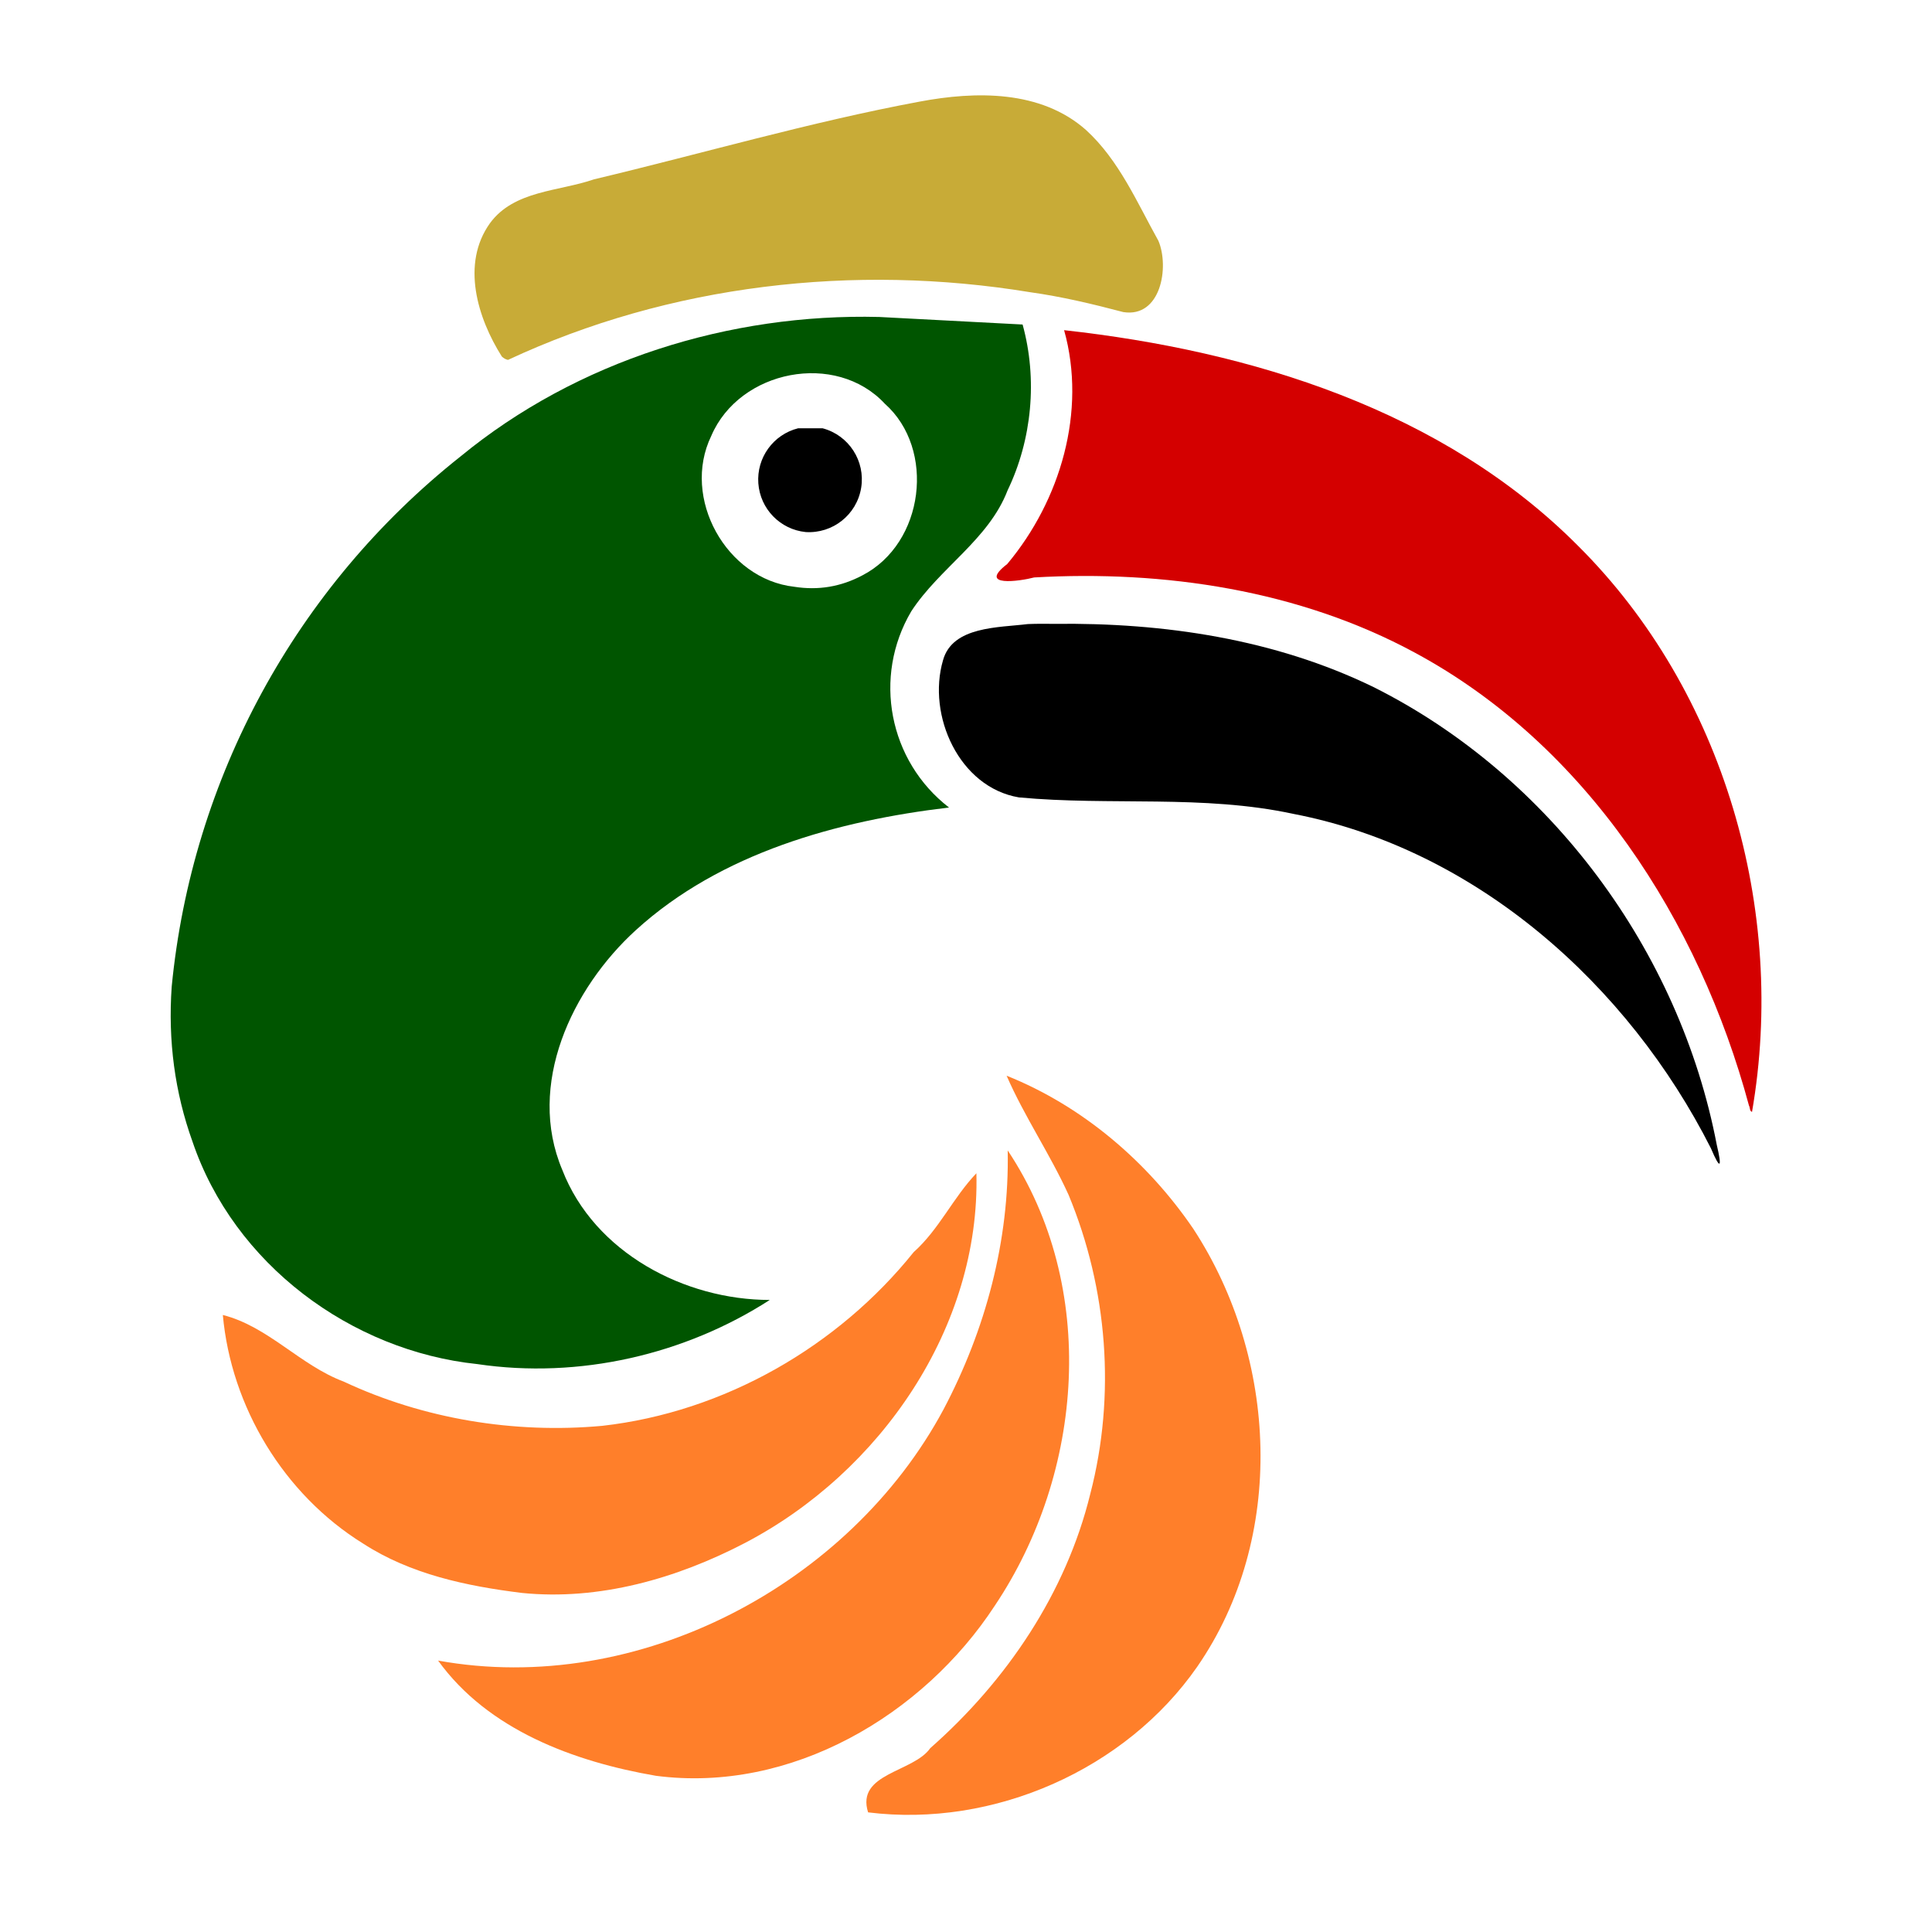
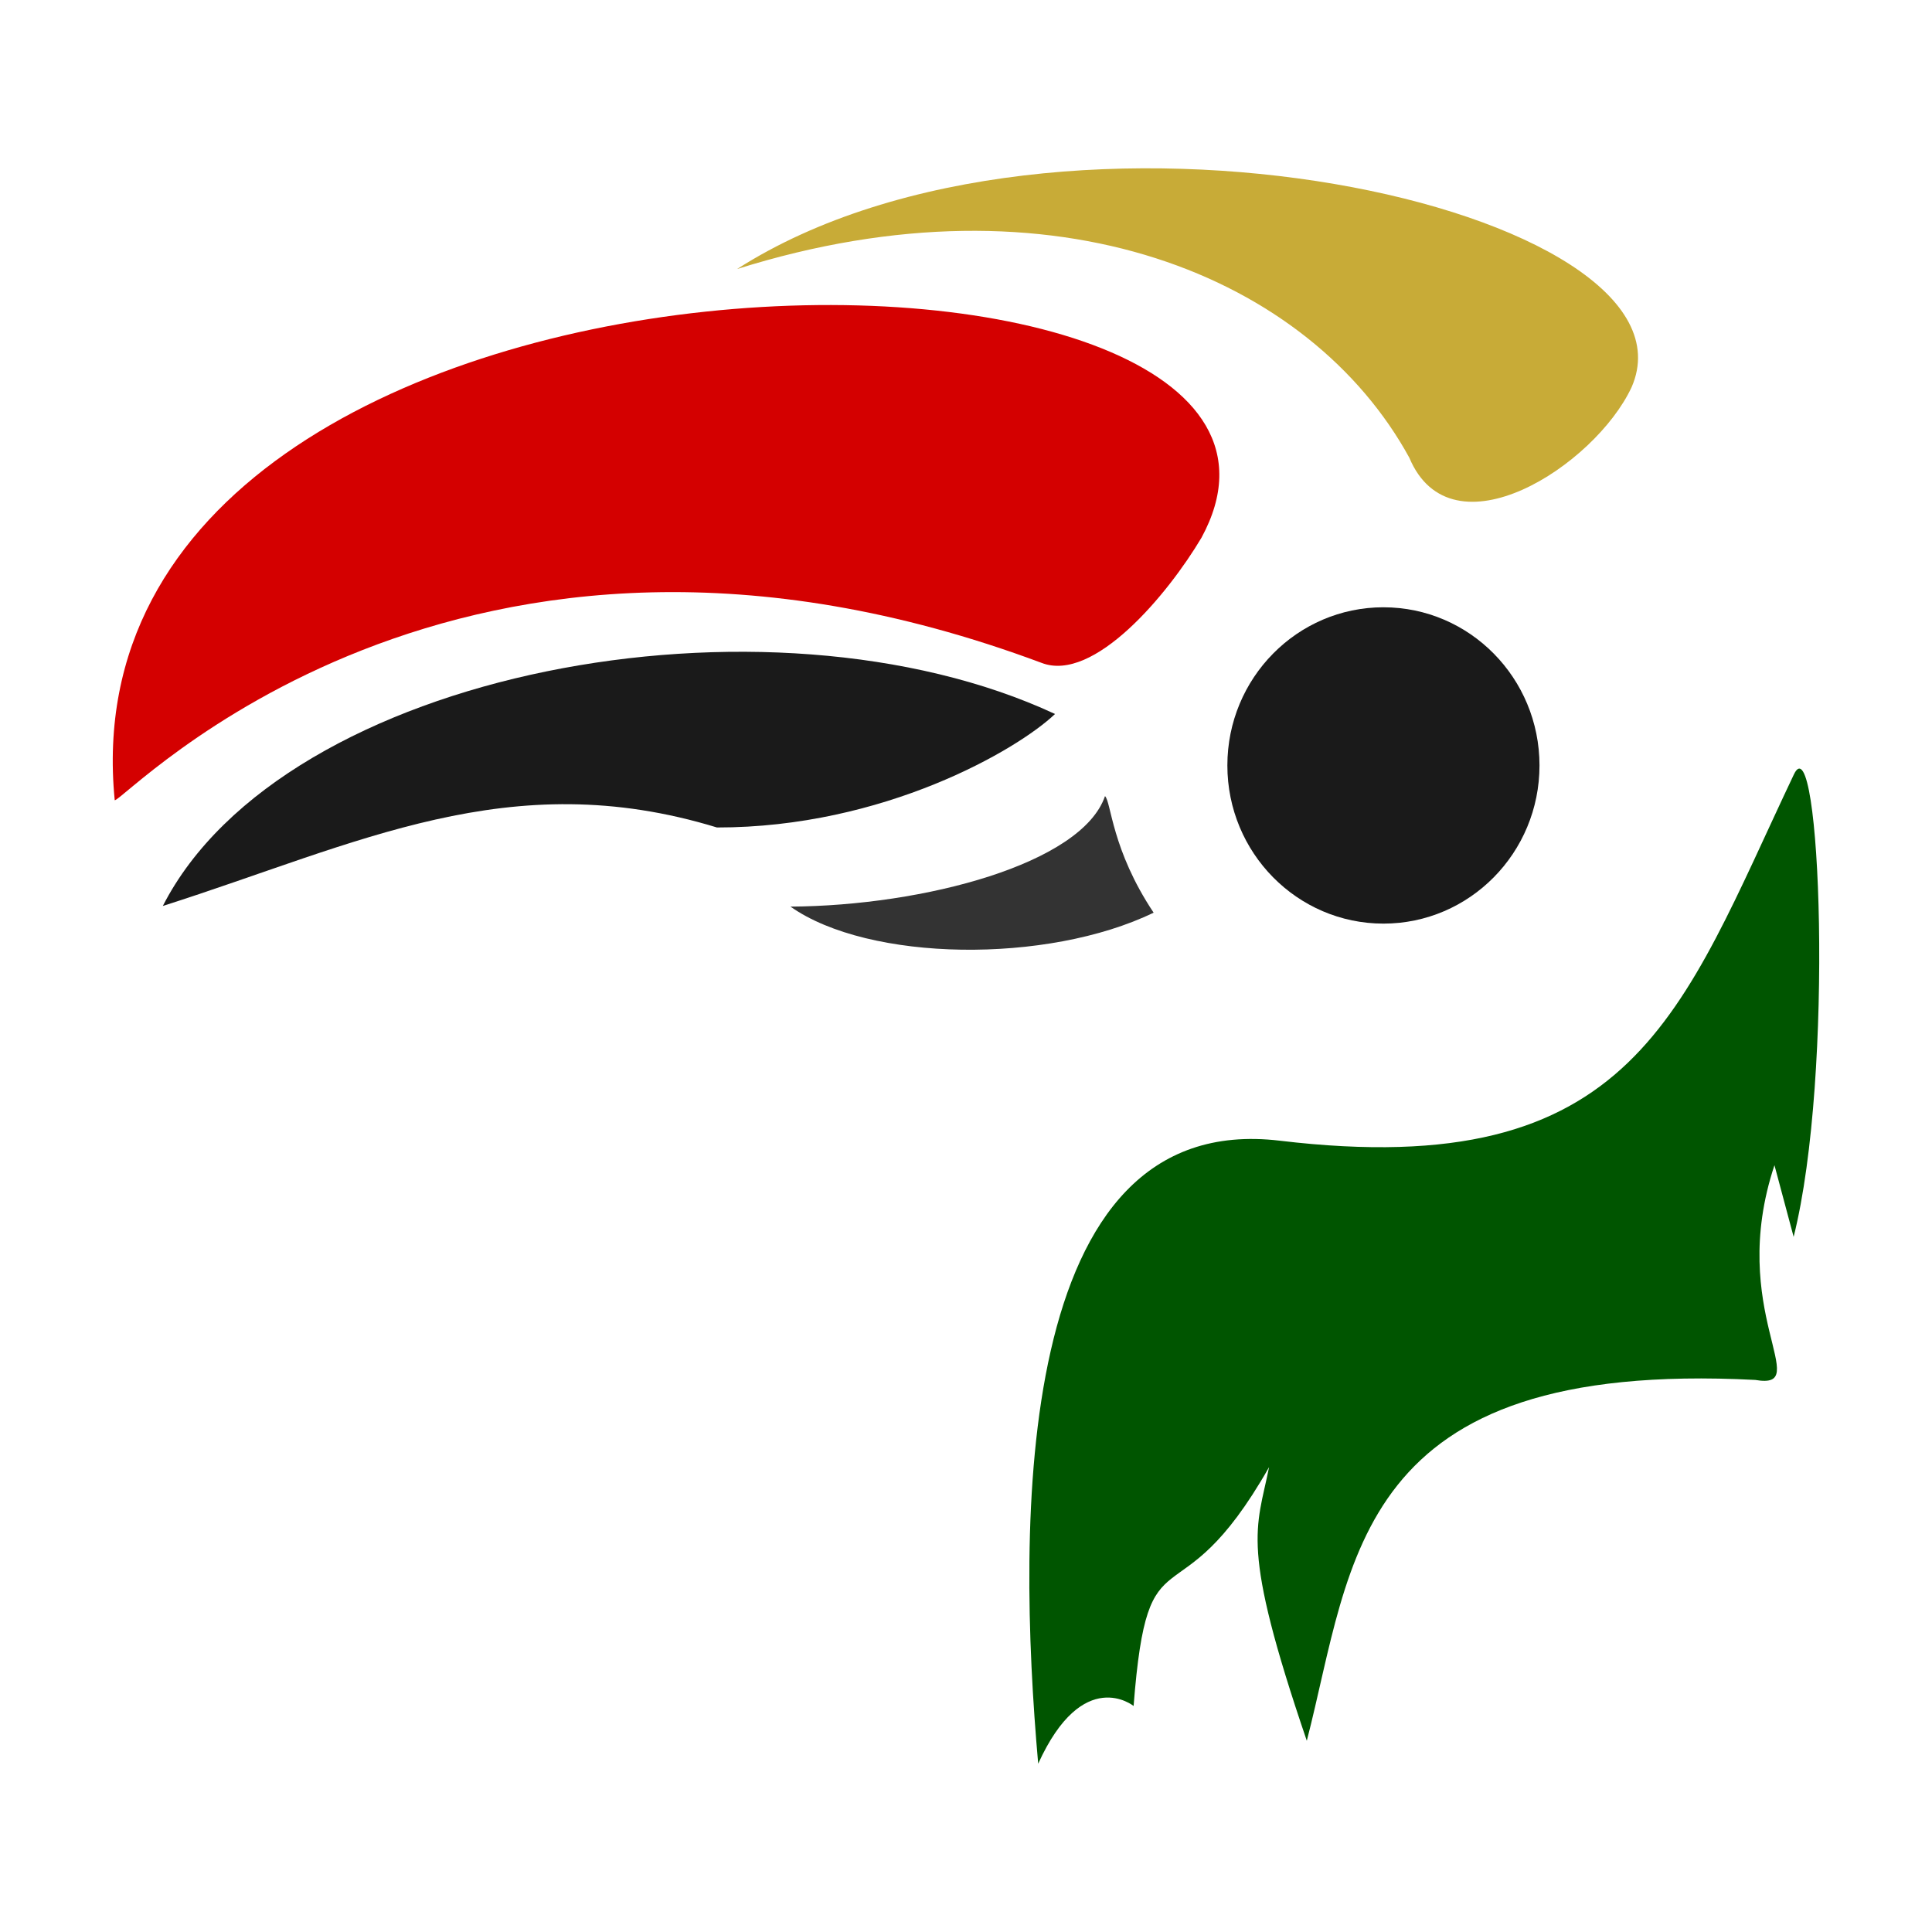
- <svg xmlns="http://www.w3.org/2000/svg" viewBox="0 0 1024 1024">
-   <path fill="#ff7f2a" d="M460.11 960.59c-6.58-20.816 24.022-21.174 32.944-34.03 40.608-35.76 71.99-82.373 84.825-134.801 13.577-52.23 9.187-108.67-11.52-158.48-9.822-21.604-23.342-41.377-32.84-63.135 40.404 16.157 74.87 45.77 99.011 81.233 44.737 68.485 49.331 163.575 2.036 232.006-37.858 54.488-107.824 85.495-174.457 77.207" />
-   <path fill="#ff7f2a" d="M347.637 941.206c-43.478-7.486-89.026-24.37-115.432-61.059 106.244 19.206 218.163-40.45 267.857-133.079 22.319-42.201 35-89.634 34.042-137.327 48.057 72.135 40.483 170.767-6.863 241.333-37.923 58.002-108.003 99.509-179.604 90.132" />
-   <path fill="#ff7f2a" d="M276.602 844.287c-29.355-3.627-59.073-9.9-84.137-26.16-42.14-26.12-69.967-72.57-74.359-121.161 24.087 6.106 40.963 26.657 64.029 35.29 42.283 19.837 90.455 27.74 137.04 23.467 64.675-7.292 124.97-42.037 165.103-92.083 13.458-12.002 20.9-28.917 33.233-41.788 2.076 81.47-50.693 158.384-122.76 195.996-36.023 18.769-77.09 30.592-118.15 26.439" />
-   <path fill="#c8ab37" d="M266 189c-12.914-20.435-21.727-49.156-6.315-70.69 12.786-17.454 36.473-16.798 55.153-23.26 57.518-13.689 114.39-30.351 172.549-41.186 29.691-5.588 64.205-6.23 88.204 15.02 17.564 16.032 27.042 38.417 38.417 58.8 5.864 14.03 1.225 40.867-18.634 37.726-16.333-4.306-32.668-8.202-49.454-10.543-93.029-15.284-190.984-4.14-276.67 35.883-1.295-.25-2.272-.896-3.25-1.75" />
-   <path d="M544.787 330.766c-15.483 1.934-39.962 1.078-44.968 19.185-8.539 29.211 8.558 67.343 40.208 72.685 48.458 4.56 97.684-1.609 145.638 8.767 96.929 18.737 177.332 90.612 221.152 177.214 5.07 11.973 5.973 10.26 3.091-1.904-19.65-102.717-88.258-195.69-181.988-242.588-52.42-25.497-111.32-34.184-169.157-33.466-4.659-.074-9.32-.074-13.976.107" />
-   <path fill="#d40000" d="M927 586c-26.385-97.922-86.201-191.129-177.124-240.09-61.318-33.155-132.823-43.79-201.754-39.851-7.524 2.006-30.34 5.248-14.285-7.097C562.056 265.287 576.034 218.019 564 175c98.872 10.919 200.798 42.245 272.532 114.429 77.273 76.985 110.572 193.07 92.077 299.884-1.35-.346-.978-2.328-1.609-3.313" />
-   <path fill="#050" d="M466 168c-79-2-160 23-222 74A409 409 0 0 0 91 523q-3 43 11 82c22 65 84 111 151 118 54 8 110-5 155-34-45 0-93-25-110-69-19-45 5-96 39-127 45-41 107-58 166-65a80 80 0 0 1-20-104c15-23 41-38 51-64 13-27 16-59 8-88zm-45 143c-36-4-60-47-44-80 15-35 66-45 92-17 27 24 21 74-12 91q-17 9-36 6" />
-   <path d="M427 282a28 28 0 0 1-4-55h13a28 28 0 0 1-9 55" />
+ <svg xmlns="http://www.w3.org/2000/svg" width="1024" height="1024" version="1.1" id="svg1">
+   <defs id="defs1" />
+   <path id="path4" style="display:inline;fill:#1a1a1a;stroke-width:5.406" d="m 733.246,321.871 c -45.684,0.006 -82.715,37.54 -82.714,83.838 0.006,46.293 37.035,83.82 82.714,83.826 45.681,-0.003 82.713,-37.531 82.719,-83.826 -0.002,-46.298 -37.035,-83.831 -82.719,-83.834 z" />
+   <path style="display:inline;fill:#d40000;stroke-width:2.268" d="m 60.806,424.143 c 5.541,0.328 181.242,-188.466 491.225,-72.814 27.706,10.756 66.97,-36.343 84.779,-66.34 C 735.483,103.391 29.055,100.703 60.806,424.143 Z" id="path12" />
+   <path id="path2" style="display:inline;fill:#333333;stroke-width:0.583" d="m 585.673,421.956 c -12.213,35.793 -95.834,58.123 -166.712,58.568 41.639,29.335 136.175,30.472 192.488,3.21 -22.265,-33.369 -22.474,-58.678 -25.775,-61.778 z" />
+   <path id="path5" style="display:inline;fill:#1a1a1a;stroke-width:2.268" d="M 86.301,480.177 C 189.922,447.173 270.05,404.95 380.008,438.583 468.326,438.65 539.195,397.485 559.187,378.425 406.933,307.605 150.17,355.149 86.301,480.177 Z" />
+   <path id="path1" style="display:inline;fill:#c8ab37;stroke-width:2.268" d="m 390.671,142.595 c 168.922,-53.099 303.972,4.441 356.293,99.989 22.401,53.354 98.351,4.314 117.808,-37.335 C 906.174,110.685 561.288,33.374 390.671,142.595 Z" />
+   <path style="display:inline;fill:#005500;stroke-width:1.886" d="m 950.808,410.445 c 13.914,-29.302 21.552,158.819 -0.143,245.112 L 940.502,617.58 C 914.883,694.736 962.227,736.905 930.316,731.391 717.007,720.378 717.259,827.306 692.633,922.642 657.133,818.582 666.03,810.722 672.64,777.609 c -49.266,86.69 -64.153,28.118 -71.809,126.598 0,0 -26.783,-21.717 -50.569,30.589 C 539.054,808.004 536.583,587.674 678.339,604.596 866.721,627.085 890.793,536.837 950.808,410.445 Z" id="path6" />
</svg>
